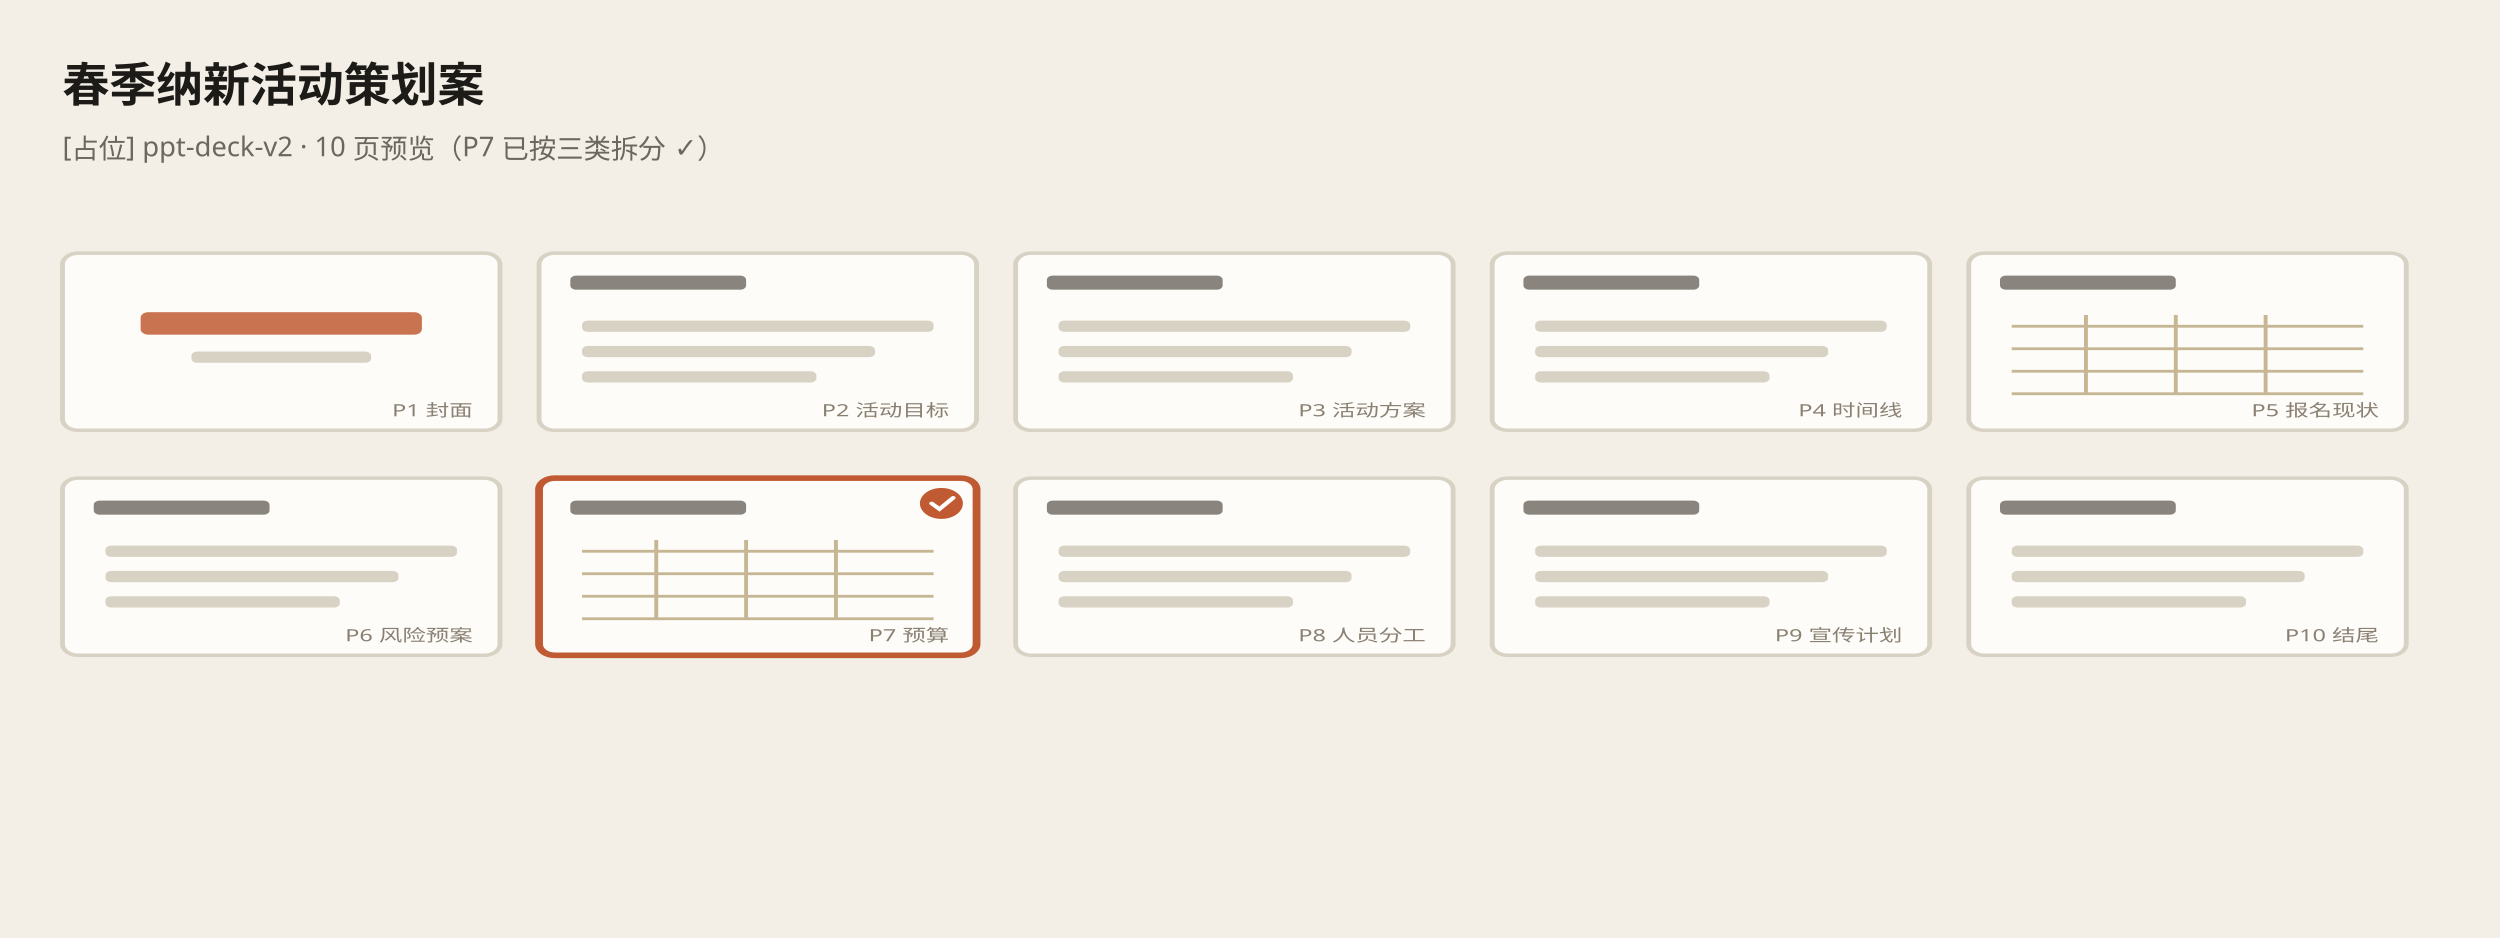
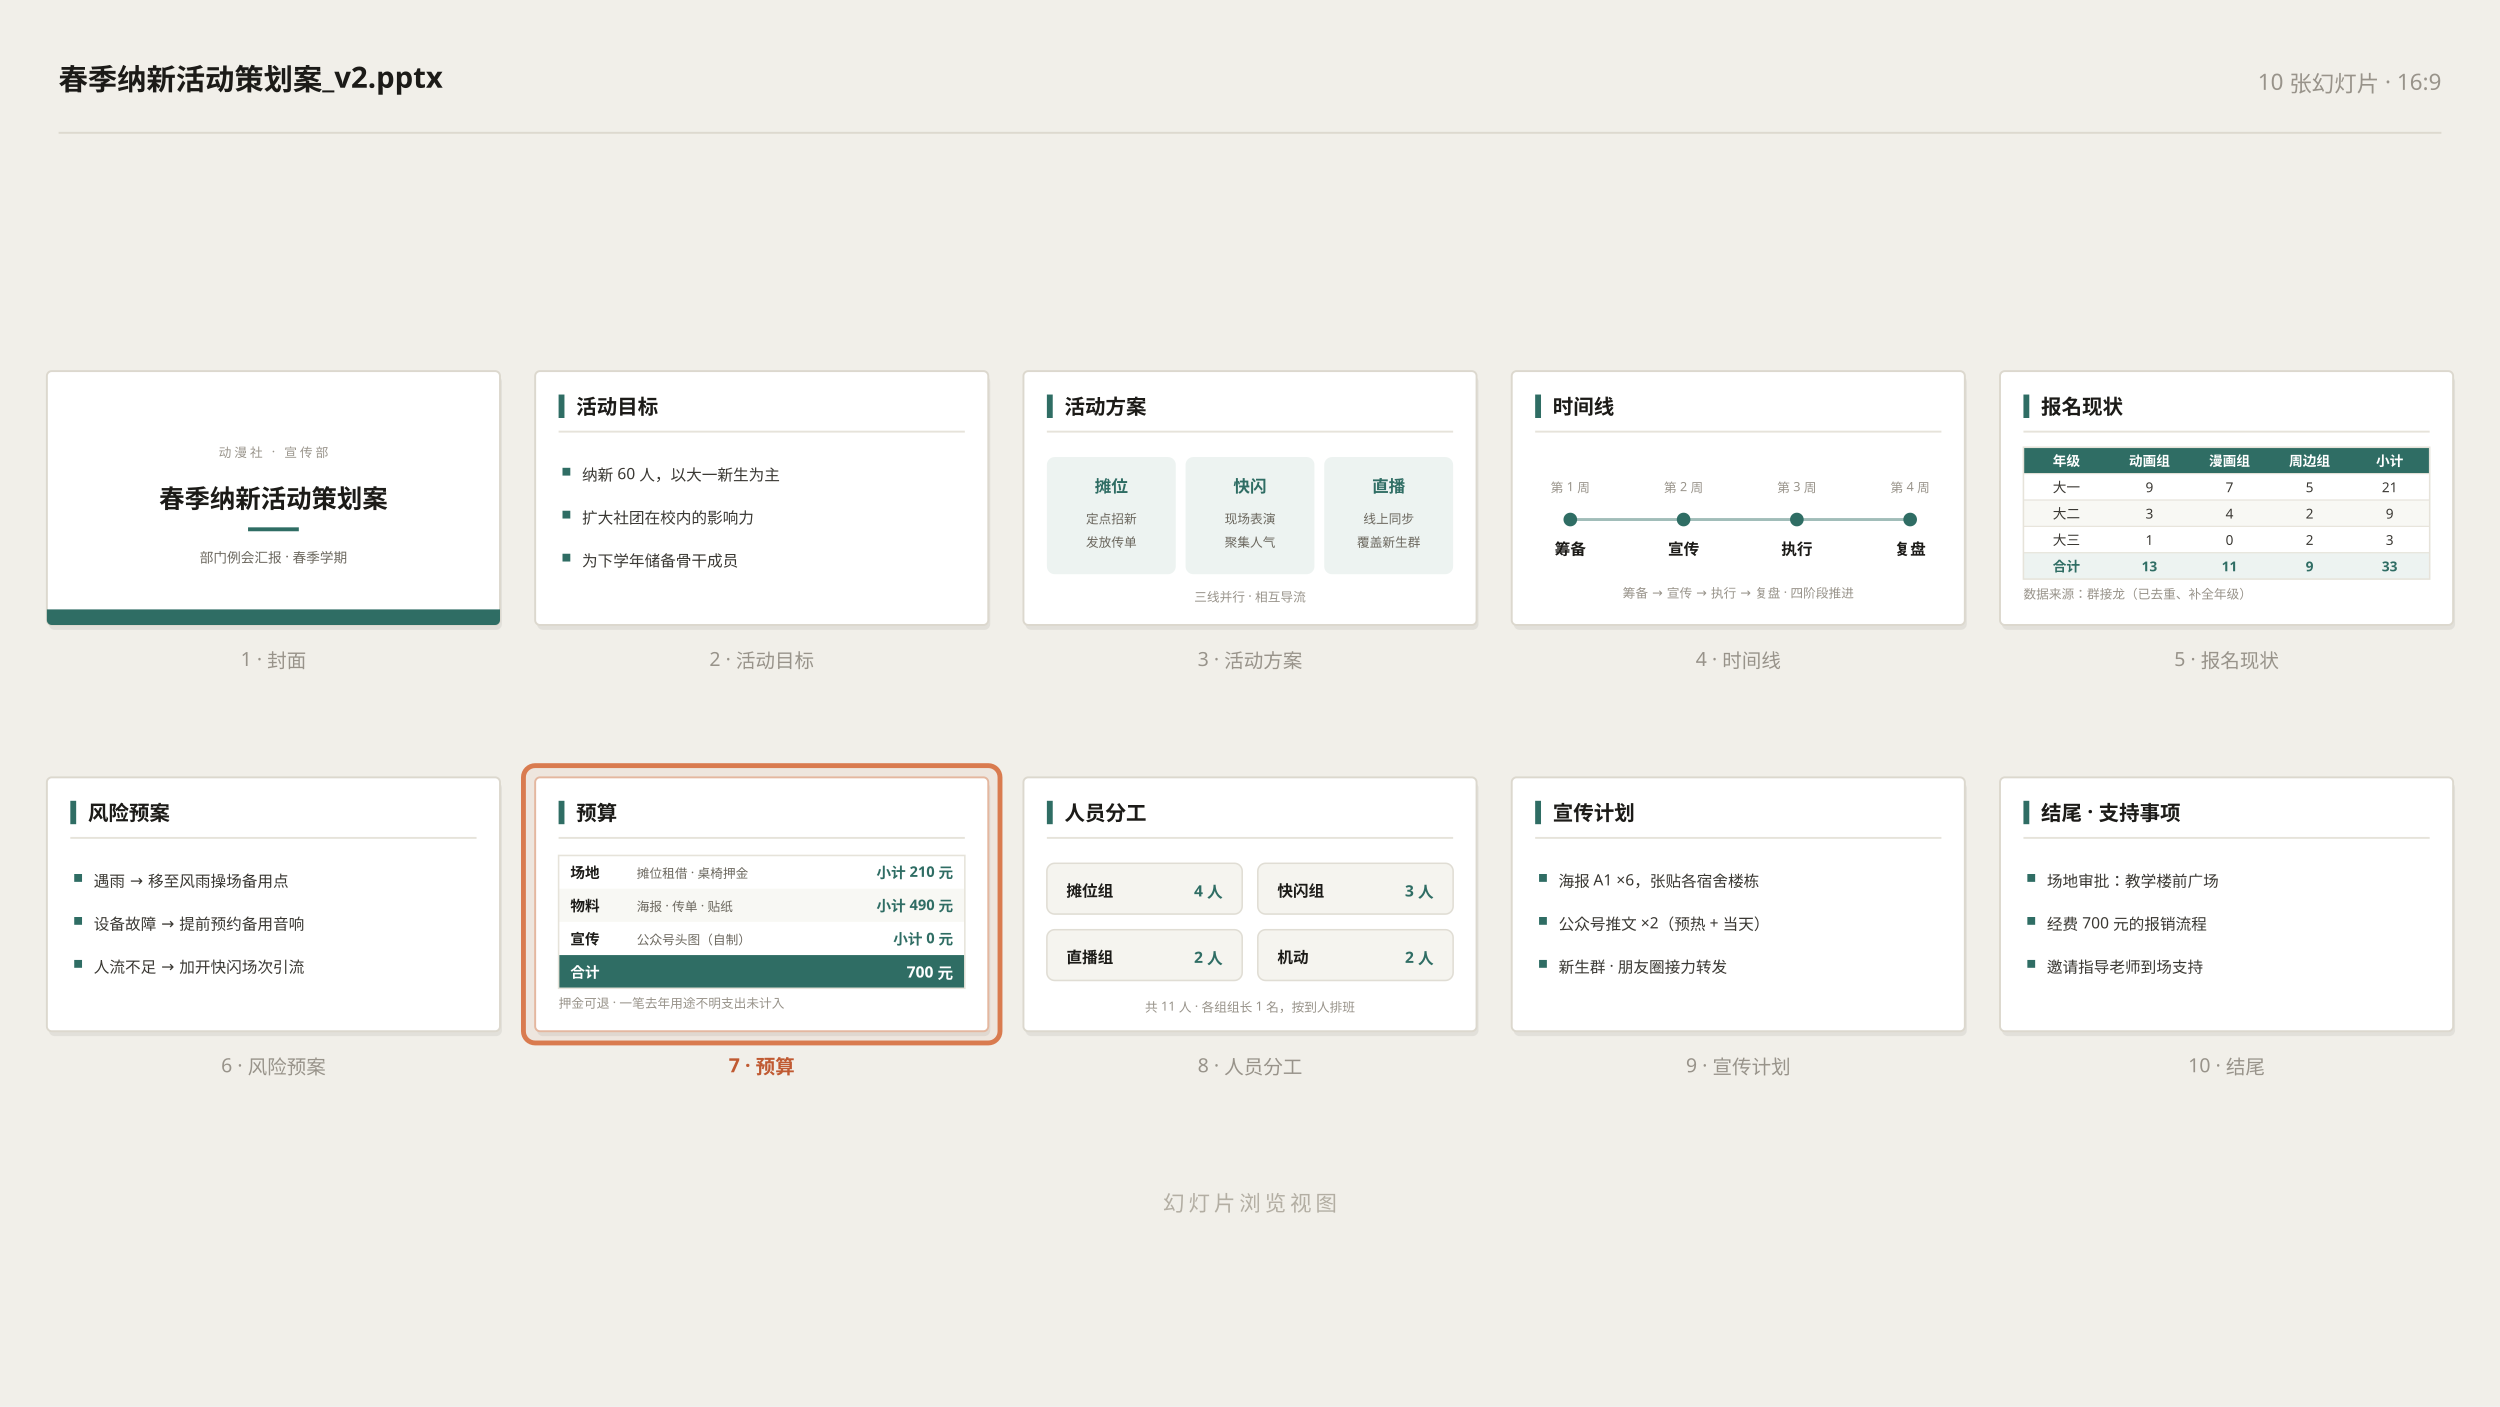
- <svg xmlns="http://www.w3.org/2000/svg" width="1280" height="480" viewBox="0 0 1280 480">
-   <rect width="1280" height="480" fill="#F3EFE6" />
-   <text x="32" y="52" font-family="sans-serif" font-size="24" font-weight="bold" fill="#1C1B18">春季纳新活动策划案</text>
-   <text x="32" y="80" font-family="sans-serif" font-size="14" fill="#6B675E">[占位] ppt-deck-v2 · 10 页预览（P7 已按三类拆分 ✓）</text>
-   <g transform="scale(1,0.72) translate(0,60)">
-     <g>
-       <rect x="32" y="120" width="224" height="126" rx="8" fill="#FDFCF9" stroke="#D8D2C4" stroke-width="2.5" />
-       <rect x="48" y="136" width="0" height="10" rx="3" fill="#6B675E" opacity="0" />
-       <text x="242" y="236" font-family="sans-serif" font-size="12" text-anchor="end" fill="#8A8072">P1 封面</text>
-       <rect x="72" y="162" width="144" height="16" rx="4" fill="#C05A32" opacity="0.85" />
-       <rect x="98" y="190" width="92" height="8" rx="3" fill="#D8D2C4" />
-     </g>
-     <g>
-       <rect x="276" y="120" width="224" height="126" rx="8" fill="#FDFCF9" stroke="#D8D2C4" stroke-width="2.5" />
-       <rect x="292" y="136" width="90" height="10" rx="3" fill="#6B675E" opacity="0.8" />
-       <text x="486" y="236" font-family="sans-serif" font-size="12" text-anchor="end" fill="#8A8072">P2 活动目标</text>
-       <rect x="298" y="168" width="180" height="8" rx="3" fill="#D8D2C4" />
-       <rect x="298" y="186" width="150" height="8" rx="3" fill="#D8D2C4" />
-       <rect x="298" y="204" width="120" height="8" rx="3" fill="#D8D2C4" />
-     </g>
-     <g>
-       <rect x="520" y="120" width="224" height="126" rx="8" fill="#FDFCF9" stroke="#D8D2C4" stroke-width="2.5" />
-       <rect x="536" y="136" width="90" height="10" rx="3" fill="#6B675E" opacity="0.8" />
-       <text x="730" y="236" font-family="sans-serif" font-size="12" text-anchor="end" fill="#8A8072">P3 活动方案</text>
-       <rect x="542" y="168" width="180" height="8" rx="3" fill="#D8D2C4" />
-       <rect x="542" y="186" width="150" height="8" rx="3" fill="#D8D2C4" />
-       <rect x="542" y="204" width="120" height="8" rx="3" fill="#D8D2C4" />
-     </g>
-     <g>
-       <rect x="764" y="120" width="224" height="126" rx="8" fill="#FDFCF9" stroke="#D8D2C4" stroke-width="2.5" />
-       <rect x="780" y="136" width="90" height="10" rx="3" fill="#6B675E" opacity="0.8" />
-       <text x="974" y="236" font-family="sans-serif" font-size="12" text-anchor="end" fill="#8A8072">P4 时间线</text>
-       <rect x="786" y="168" width="180" height="8" rx="3" fill="#D8D2C4" />
-       <rect x="786" y="186" width="150" height="8" rx="3" fill="#D8D2C4" />
-       <rect x="786" y="204" width="120" height="8" rx="3" fill="#D8D2C4" />
-     </g>
-     <g>
-       <rect x="1008" y="120" width="224" height="126" rx="8" fill="#FDFCF9" stroke="#D8D2C4" stroke-width="2.5" />
-       <rect x="1024" y="136" width="90" height="10" rx="3" fill="#6B675E" opacity="0.8" />
-       <text x="1218" y="236" font-family="sans-serif" font-size="12" text-anchor="end" fill="#8A8072">P5 报名现状</text>
-       <line x1="1030" y1="172" x2="1210" y2="172" stroke="#C6B693" stroke-width="2" />
-       <line x1="1030" y1="188" x2="1210" y2="188" stroke="#C6B693" stroke-width="2" />
-       <line x1="1030" y1="204" x2="1210" y2="204" stroke="#C6B693" stroke-width="2" />
-       <line x1="1030" y1="220" x2="1210" y2="220" stroke="#C6B693" stroke-width="2" />
-       <line x1="1068" y1="164" x2="1068" y2="220" stroke="#C6B693" stroke-width="2" />
-       <line x1="1114" y1="164" x2="1114" y2="220" stroke="#C6B693" stroke-width="2" />
-       <line x1="1160" y1="164" x2="1160" y2="220" stroke="#C6B693" stroke-width="2" />
-     </g>
-     <g>
-       <rect x="32" y="280" width="224" height="126" rx="8" fill="#FDFCF9" stroke="#D8D2C4" stroke-width="2.5" />
-       <rect x="48" y="296" width="90" height="10" rx="3" fill="#6B675E" opacity="0.8" />
-       <text x="242" y="396" font-family="sans-serif" font-size="12" text-anchor="end" fill="#8A8072">P6 风险预案</text>
-       <rect x="54" y="328" width="180" height="8" rx="3" fill="#D8D2C4" />
-       <rect x="54" y="346" width="150" height="8" rx="3" fill="#D8D2C4" />
-       <rect x="54" y="364" width="120" height="8" rx="3" fill="#D8D2C4" />
-     </g>
-     <g>
-       <rect x="276" y="280" width="224" height="126" rx="8" fill="#FDFCF9" stroke="#C05A32" stroke-width="4" />
-       <rect x="292" y="296" width="90" height="10" rx="3" fill="#6B675E" opacity="0.8" />
-       <text x="486" y="396" font-family="sans-serif" font-size="12" text-anchor="end" fill="#8A8072">P7 预算</text>
-       <line x1="298" y1="332" x2="478" y2="332" stroke="#C6B693" stroke-width="2" />
-       <line x1="298" y1="348" x2="478" y2="348" stroke="#C6B693" stroke-width="2" />
-       <line x1="298" y1="364" x2="478" y2="364" stroke="#C6B693" stroke-width="2" />
-       <line x1="298" y1="380" x2="478" y2="380" stroke="#C6B693" stroke-width="2" />
-       <line x1="336" y1="324" x2="336" y2="380" stroke="#C6B693" stroke-width="2" />
-       <line x1="382" y1="324" x2="382" y2="380" stroke="#C6B693" stroke-width="2" />
-       <line x1="428" y1="324" x2="428" y2="380" stroke="#C6B693" stroke-width="2" />
-       <circle cx="482" cy="298" r="11" fill="#C05A32" />
-       <path d="M477 298 l 4 4 l 7 -8" stroke="#FFF" stroke-width="2.5" fill="none" stroke-linecap="round" />
-     </g>
-     <g>
-       <rect x="520" y="280" width="224" height="126" rx="8" fill="#FDFCF9" stroke="#D8D2C4" stroke-width="2.5" />
-       <rect x="536" y="296" width="90" height="10" rx="3" fill="#6B675E" opacity="0.8" />
-       <text x="730" y="396" font-family="sans-serif" font-size="12" text-anchor="end" fill="#8A8072">P8 人员分工</text>
-       <rect x="542" y="328" width="180" height="8" rx="3" fill="#D8D2C4" />
-       <rect x="542" y="346" width="150" height="8" rx="3" fill="#D8D2C4" />
-       <rect x="542" y="364" width="120" height="8" rx="3" fill="#D8D2C4" />
-     </g>
-     <g>
-       <rect x="764" y="280" width="224" height="126" rx="8" fill="#FDFCF9" stroke="#D8D2C4" stroke-width="2.5" />
-       <rect x="780" y="296" width="90" height="10" rx="3" fill="#6B675E" opacity="0.8" />
-       <text x="974" y="396" font-family="sans-serif" font-size="12" text-anchor="end" fill="#8A8072">P9 宣传计划</text>
-       <rect x="786" y="328" width="180" height="8" rx="3" fill="#D8D2C4" />
-       <rect x="786" y="346" width="150" height="8" rx="3" fill="#D8D2C4" />
-       <rect x="786" y="364" width="120" height="8" rx="3" fill="#D8D2C4" />
-     </g>
-     <g>
-       <rect x="1008" y="280" width="224" height="126" rx="8" fill="#FDFCF9" stroke="#D8D2C4" stroke-width="2.5" />
-       <rect x="1024" y="296" width="90" height="10" rx="3" fill="#6B675E" opacity="0.8" />
-       <text x="1218" y="396" font-family="sans-serif" font-size="12" text-anchor="end" fill="#8A8072">P10 结尾</text>
-       <rect x="1030" y="328" width="180" height="8" rx="3" fill="#D8D2C4" />
-       <rect x="1030" y="346" width="150" height="8" rx="3" fill="#D8D2C4" />
-       <rect x="1030" y="364" width="120" height="8" rx="3" fill="#D8D2C4" />
-     </g>
+ <svg xmlns="http://www.w3.org/2000/svg" width="1280" height="720" viewBox="0 0 1280 720">
+   <defs>
+     <clipPath id="clip">
+       <rect x="0" y="0" width="232" height="130" rx="2.5" />
+     </clipPath>
+   </defs>
+   <rect width="1280" height="720" fill="#F1EFE9" />
+   <g font-family="'PingFang SC','Microsoft YaHei','Noto Sans SC',sans-serif">
+     <text x="30" y="46" font-size="15" fill="#1C1B18" font-weight="600">春季纳新活动策划案_v2.pptx</text>
+     <text x="1250" y="46" font-size="11.5" fill="#98938A" text-anchor="end">10 张幻灯片 · 16:9</text>
+     <line x1="30" y1="68" x2="1250" y2="68" stroke="#DDD9CF" stroke-width="1" />
+     <g transform="translate(24,190)">
+       <rect x="1" y="2.5" width="232" height="130" rx="3" fill="rgba(28,27,24,0.07)" />
+       <rect x="0" y="0" width="232" height="130" rx="2.5" fill="#FFFFFF" stroke="#DCD8CE" stroke-width="1" />
+       <g clip-path="url(#clip)">
+         <rect x="0" y="122" width="232" height="8" fill="#2F6D64" />
+         <text x="116" y="44" font-size="6.5" fill="#98938A" text-anchor="middle" letter-spacing="1.5">动漫社 · 宣传部</text>
+         <text x="116" y="70" font-size="13" fill="#1C1B18" font-weight="700" text-anchor="middle">春季纳新活动策划案</text>
+         <rect x="103" y="80" width="26" height="2" fill="#2F6D64" />
+         <text x="116" y="98" font-size="7" fill="#6B675E" text-anchor="middle">部门例会汇报 · 春季学期</text>
+       </g>
+       <text x="116" y="151" font-size="10" fill="#98938A" font-weight="400" text-anchor="middle">1 · 封面</text>
+     </g>
+     <g transform="translate(274,190)">
+       <rect x="1" y="2.5" width="232" height="130" rx="3" fill="rgba(28,27,24,0.07)" />
+       <rect x="0" y="0" width="232" height="130" rx="2.5" fill="#FFFFFF" stroke="#DCD8CE" stroke-width="1" />
+       <g clip-path="url(#clip)">
+         <rect x="12" y="12" width="3" height="12" fill="#2F6D64" />
+         <text x="21" y="22" font-size="10.5" fill="#1C1B18" font-weight="600">活动目标</text>
+         <line x1="12" y1="31" x2="220" y2="31" stroke="#E6E3DA" stroke-width="1" />
+         <rect x="14" y="49.5" width="4" height="4" fill="#2F6D64" />
+         <text x="24" y="56" font-size="8" fill="#3A3833">纳新 60 人，以大一新生为主</text>
+         <rect x="14" y="71.5" width="4" height="4" fill="#2F6D64" />
+         <text x="24" y="78" font-size="8" fill="#3A3833">扩大社团在校内的影响力</text>
+         <rect x="14" y="93.5" width="4" height="4" fill="#2F6D64" />
+         <text x="24" y="100" font-size="8" fill="#3A3833">为下学年储备骨干成员</text>
+       </g>
+       <text x="116" y="151" font-size="10" fill="#98938A" font-weight="400" text-anchor="middle">2 · 活动目标</text>
+     </g>
+     <g transform="translate(524,190)">
+       <rect x="1" y="2.5" width="232" height="130" rx="3" fill="rgba(28,27,24,0.07)" />
+       <rect x="0" y="0" width="232" height="130" rx="2.5" fill="#FFFFFF" stroke="#DCD8CE" stroke-width="1" />
+       <g clip-path="url(#clip)">
+         <rect x="12" y="12" width="3" height="12" fill="#2F6D64" />
+         <text x="21" y="22" font-size="10.5" fill="#1C1B18" font-weight="600">活动方案</text>
+         <line x1="12" y1="31" x2="220" y2="31" stroke="#E6E3DA" stroke-width="1" />
+         <rect x="12" y="44" width="66" height="60" rx="4" fill="#EDF3F1" />
+         <text x="45" y="62" font-size="8.5" fill="#2F6D64" font-weight="600" text-anchor="middle">摊位</text>
+         <text x="45" y="78" font-size="6.5" fill="#6B675E" text-anchor="middle">定点招新</text>
+         <text x="45" y="90" font-size="6.5" fill="#6B675E" text-anchor="middle">发放传单</text>
+         <rect x="83" y="44" width="66" height="60" rx="4" fill="#EDF3F1" />
+         <text x="116" y="62" font-size="8.5" fill="#2F6D64" font-weight="600" text-anchor="middle">快闪</text>
+         <text x="116" y="78" font-size="6.5" fill="#6B675E" text-anchor="middle">现场表演</text>
+         <text x="116" y="90" font-size="6.5" fill="#6B675E" text-anchor="middle">聚集人气</text>
+         <rect x="154" y="44" width="66" height="60" rx="4" fill="#EDF3F1" />
+         <text x="187" y="62" font-size="8.5" fill="#2F6D64" font-weight="600" text-anchor="middle">直播</text>
+         <text x="187" y="78" font-size="6.5" fill="#6B675E" text-anchor="middle">线上同步</text>
+         <text x="187" y="90" font-size="6.5" fill="#6B675E" text-anchor="middle">覆盖新生群</text>
+         <text x="116" y="118" font-size="6.5" fill="#98938A" text-anchor="middle">三线并行 · 相互导流</text>
+       </g>
+       <text x="116" y="151" font-size="10" fill="#98938A" font-weight="400" text-anchor="middle">3 · 活动方案</text>
+     </g>
+     <g transform="translate(774,190)">
+       <rect x="1" y="2.5" width="232" height="130" rx="3" fill="rgba(28,27,24,0.07)" />
+       <rect x="0" y="0" width="232" height="130" rx="2.5" fill="#FFFFFF" stroke="#DCD8CE" stroke-width="1" />
+       <g clip-path="url(#clip)">
+         <rect x="12" y="12" width="3" height="12" fill="#2F6D64" />
+         <text x="21" y="22" font-size="10.5" fill="#1C1B18" font-weight="600">时间线</text>
+         <line x1="12" y1="31" x2="220" y2="31" stroke="#E6E3DA" stroke-width="1" />
+         <line x1="30" y1="76" x2="204" y2="76" stroke="#2F6D64" stroke-width="1.5" opacity="0.45" />
+         <circle cx="30" cy="76" r="3.5" fill="#2F6D64" />
+         <text x="30" y="62" font-size="6.5" fill="#98938A" text-anchor="middle">第 1 周</text>
+         <text x="30" y="94" font-size="8" fill="#1C1B18" font-weight="600" text-anchor="middle">筹备</text>
+         <circle cx="88" cy="76" r="3.5" fill="#2F6D64" />
+         <text x="88" y="62" font-size="6.5" fill="#98938A" text-anchor="middle">第 2 周</text>
+         <text x="88" y="94" font-size="8" fill="#1C1B18" font-weight="600" text-anchor="middle">宣传</text>
+         <circle cx="146" cy="76" r="3.5" fill="#2F6D64" />
+         <text x="146" y="62" font-size="6.5" fill="#98938A" text-anchor="middle">第 3 周</text>
+         <text x="146" y="94" font-size="8" fill="#1C1B18" font-weight="600" text-anchor="middle">执行</text>
+         <circle cx="204" cy="76" r="3.5" fill="#2F6D64" />
+         <text x="204" y="62" font-size="6.5" fill="#98938A" text-anchor="middle">第 4 周</text>
+         <text x="204" y="94" font-size="8" fill="#1C1B18" font-weight="600" text-anchor="middle">复盘</text>
+         <text x="116" y="116" font-size="6.5" fill="#98938A" text-anchor="middle">筹备 → 宣传 → 执行 → 复盘 · 四阶段推进</text>
+       </g>
+       <text x="116" y="151" font-size="10" fill="#98938A" font-weight="400" text-anchor="middle">4 · 时间线</text>
+     </g>
+     <g transform="translate(1024,190)">
+       <rect x="1" y="2.5" width="232" height="130" rx="3" fill="rgba(28,27,24,0.07)" />
+       <rect x="0" y="0" width="232" height="130" rx="2.5" fill="#FFFFFF" stroke="#DCD8CE" stroke-width="1" />
+       <g clip-path="url(#clip)">
+         <rect x="12" y="12" width="3" height="12" fill="#2F6D64" />
+         <text x="21" y="22" font-size="10.5" fill="#1C1B18" font-weight="600">报名现状</text>
+         <line x1="12" y1="31" x2="220" y2="31" stroke="#E6E3DA" stroke-width="1" />
+         <rect x="12" y="39" width="208" height="13.5" fill="#2F6D64" />
+         <text x="34" y="48.5" font-size="7" fill="#FFFFFF" font-weight="600" text-anchor="middle">年级</text>
+         <text x="76.5" y="48.5" font-size="7" fill="#FFFFFF" font-weight="600" text-anchor="middle">动画组</text>
+         <text x="117.5" y="48.5" font-size="7" fill="#FFFFFF" font-weight="600" text-anchor="middle">漫画组</text>
+         <text x="158.5" y="48.5" font-size="7" fill="#FFFFFF" font-weight="600" text-anchor="middle">周边组</text>
+         <text x="199.5" y="48.5" font-size="7" fill="#FFFFFF" font-weight="600" text-anchor="middle">小计</text>
+         <text x="34" y="62" font-size="7" fill="#3A3833" font-weight="400" text-anchor="middle">大一</text>
+         <text x="76.5" y="62" font-size="7" fill="#3A3833" font-weight="400" text-anchor="middle">9</text>
+         <text x="117.5" y="62" font-size="7" fill="#3A3833" font-weight="400" text-anchor="middle">7</text>
+         <text x="158.5" y="62" font-size="7" fill="#3A3833" font-weight="400" text-anchor="middle">5</text>
+         <text x="199.5" y="62" font-size="7" fill="#3A3833" font-weight="400" text-anchor="middle">21</text>
+         <rect x="12" y="66" width="208" height="13.5" fill="#F8F8F4" />
+         <text x="34" y="75.5" font-size="7" fill="#3A3833" font-weight="400" text-anchor="middle">大二</text>
+         <text x="76.5" y="75.5" font-size="7" fill="#3A3833" font-weight="400" text-anchor="middle">3</text>
+         <text x="117.5" y="75.5" font-size="7" fill="#3A3833" font-weight="400" text-anchor="middle">4</text>
+         <text x="158.5" y="75.5" font-size="7" fill="#3A3833" font-weight="400" text-anchor="middle">2</text>
+         <text x="199.5" y="75.5" font-size="7" fill="#3A3833" font-weight="400" text-anchor="middle">9</text>
+         <text x="34" y="89" font-size="7" fill="#3A3833" font-weight="400" text-anchor="middle">大三</text>
+         <text x="76.5" y="89" font-size="7" fill="#3A3833" font-weight="400" text-anchor="middle">1</text>
+         <text x="117.5" y="89" font-size="7" fill="#3A3833" font-weight="400" text-anchor="middle">0</text>
+         <text x="158.5" y="89" font-size="7" fill="#3A3833" font-weight="400" text-anchor="middle">2</text>
+         <text x="199.5" y="89" font-size="7" fill="#3A3833" font-weight="400" text-anchor="middle">3</text>
+         <rect x="12" y="93" width="208" height="13.5" fill="#EDF3F1" />
+         <text x="34" y="102.5" font-size="7" fill="#2F6D64" font-weight="600" text-anchor="middle">合计</text>
+         <text x="76.5" y="102.5" font-size="7" fill="#2F6D64" font-weight="600" text-anchor="middle">13</text>
+         <text x="117.5" y="102.5" font-size="7" fill="#2F6D64" font-weight="600" text-anchor="middle">11</text>
+         <text x="158.5" y="102.5" font-size="7" fill="#2F6D64" font-weight="600" text-anchor="middle">9</text>
+         <text x="199.5" y="102.5" font-size="7" fill="#2F6D64" font-weight="600" text-anchor="middle">33</text>
+         <rect x="12" y="39" width="208" height="67.5" fill="none" stroke="#E6E3DA" stroke-width="0.8" />
+         <line x1="12" y1="52.5" x2="220" y2="52.5" stroke="#E6E3DA" stroke-width="0.6" />
+         <line x1="12" y1="66" x2="220" y2="66" stroke="#E6E3DA" stroke-width="0.6" />
+         <line x1="12" y1="79.5" x2="220" y2="79.5" stroke="#E6E3DA" stroke-width="0.6" />
+         <line x1="12" y1="93" x2="220" y2="93" stroke="#E6E3DA" stroke-width="0.6" />
+         <text x="12" y="116.5" font-size="6.5" fill="#98938A">数据来源：群接龙（已去重、补全年级）</text>
+       </g>
+       <text x="116" y="151" font-size="10" fill="#98938A" font-weight="400" text-anchor="middle">5 · 报名现状</text>
+     </g>
+     <g transform="translate(24,398)">
+       <rect x="1" y="2.5" width="232" height="130" rx="3" fill="rgba(28,27,24,0.07)" />
+       <rect x="0" y="0" width="232" height="130" rx="2.5" fill="#FFFFFF" stroke="#DCD8CE" stroke-width="1" />
+       <g clip-path="url(#clip)">
+         <rect x="12" y="12" width="3" height="12" fill="#2F6D64" />
+         <text x="21" y="22" font-size="10.5" fill="#1C1B18" font-weight="600">风险预案</text>
+         <line x1="12" y1="31" x2="220" y2="31" stroke="#E6E3DA" stroke-width="1" />
+         <rect x="14" y="49.5" width="4" height="4" fill="#2F6D64" />
+         <text x="24" y="56" font-size="8" fill="#3A3833">遇雨 → 移至风雨操场备用点</text>
+         <rect x="14" y="71.5" width="4" height="4" fill="#2F6D64" />
+         <text x="24" y="78" font-size="8" fill="#3A3833">设备故障 → 提前预约备用音响</text>
+         <rect x="14" y="93.5" width="4" height="4" fill="#2F6D64" />
+         <text x="24" y="100" font-size="8" fill="#3A3833">人流不足 → 加开快闪场次引流</text>
+       </g>
+       <text x="116" y="151" font-size="10" fill="#98938A" font-weight="400" text-anchor="middle">6 · 风险预案</text>
+     </g>
+     <g transform="translate(274,398)">
+       <rect x="1" y="2.5" width="232" height="130" rx="3" fill="rgba(28,27,24,0.07)" />
+       <rect x="-6" y="-6" width="244" height="142" rx="6" fill="rgba(192,90,50,0.06)" stroke="#D97B4F" stroke-width="2.5" />
+       <rect x="0" y="0" width="232" height="130" rx="2.5" fill="#FFFFFF" stroke="#E4B79F" stroke-width="1" />
+       <g clip-path="url(#clip)">
+         <rect x="12" y="12" width="3" height="12" fill="#2F6D64" />
+         <text x="21" y="22" font-size="10.5" fill="#1C1B18" font-weight="600">预算</text>
+         <line x1="12" y1="31" x2="220" y2="31" stroke="#E6E3DA" stroke-width="1" />
+         <text x="18" y="51.5" font-size="7.5" fill="#1C1B18" font-weight="600">场地</text>
+         <text x="52" y="51.5" font-size="6.5" fill="#6B675E">摊位租借 · 桌椅押金</text>
+         <text x="214" y="51.5" font-size="7.5" fill="#2F6D64" font-weight="600" text-anchor="end">小计 210 元</text>
+         <rect x="12" y="57" width="208" height="17" fill="#F8F8F4" />
+         <text x="18" y="68.5" font-size="7.5" fill="#1C1B18" font-weight="600">物料</text>
+         <text x="52" y="68.5" font-size="6.5" fill="#6B675E">海报 · 传单 · 贴纸</text>
+         <text x="214" y="68.5" font-size="7.5" fill="#2F6D64" font-weight="600" text-anchor="end">小计 490 元</text>
+         <text x="18" y="85.5" font-size="7.5" fill="#1C1B18" font-weight="600">宣传</text>
+         <text x="52" y="85.5" font-size="6.5" fill="#6B675E">公众号头图（自制）</text>
+         <text x="214" y="85.5" font-size="7.5" fill="#2F6D64" font-weight="600" text-anchor="end">小计 0 元</text>
+         <rect x="12" y="91" width="208" height="17" fill="#2F6D64" />
+         <text x="18" y="102.5" font-size="7.5" fill="#FFFFFF" font-weight="600">合计</text>
+         <text x="214" y="102.5" font-size="8" fill="#FFFFFF" font-weight="700" text-anchor="end">700 元</text>
+         <rect x="12" y="40" width="208" height="68" fill="none" stroke="#E6E3DA" stroke-width="0.8" />
+         <text x="12" y="118" font-size="6.5" fill="#98938A">押金可退 · 一笔去年用途不明支出未计入</text>
+       </g>
+       <text x="116" y="151" font-size="10" fill="#C05A32" font-weight="600" text-anchor="middle">7 · 预算</text>
+     </g>
+     <g transform="translate(524,398)">
+       <rect x="1" y="2.5" width="232" height="130" rx="3" fill="rgba(28,27,24,0.07)" />
+       <rect x="0" y="0" width="232" height="130" rx="2.5" fill="#FFFFFF" stroke="#DCD8CE" stroke-width="1" />
+       <g clip-path="url(#clip)">
+         <rect x="12" y="12" width="3" height="12" fill="#2F6D64" />
+         <text x="21" y="22" font-size="10.5" fill="#1C1B18" font-weight="600">人员分工</text>
+         <line x1="12" y1="31" x2="220" y2="31" stroke="#E6E3DA" stroke-width="1" />
+         <rect x="12" y="44" width="100" height="26" rx="4" fill="#F5F4EF" stroke="#E0DDD4" stroke-width="0.8" />
+         <text x="22" y="61" font-size="8" fill="#1C1B18" font-weight="600">摊位组</text>
+         <text x="102" y="61" font-size="8" fill="#2F6D64" font-weight="600" text-anchor="end">4 人</text>
+         <rect x="120" y="44" width="100" height="26" rx="4" fill="#F5F4EF" stroke="#E0DDD4" stroke-width="0.8" />
+         <text x="130" y="61" font-size="8" fill="#1C1B18" font-weight="600">快闪组</text>
+         <text x="210" y="61" font-size="8" fill="#2F6D64" font-weight="600" text-anchor="end">3 人</text>
+         <rect x="12" y="78" width="100" height="26" rx="4" fill="#F5F4EF" stroke="#E0DDD4" stroke-width="0.8" />
+         <text x="22" y="95" font-size="8" fill="#1C1B18" font-weight="600">直播组</text>
+         <text x="102" y="95" font-size="8" fill="#2F6D64" font-weight="600" text-anchor="end">2 人</text>
+         <rect x="120" y="78" width="100" height="26" rx="4" fill="#F5F4EF" stroke="#E0DDD4" stroke-width="0.8" />
+         <text x="130" y="95" font-size="8" fill="#1C1B18" font-weight="600">机动</text>
+         <text x="210" y="95" font-size="8" fill="#2F6D64" font-weight="600" text-anchor="end">2 人</text>
+         <text x="116" y="120" font-size="6.5" fill="#98938A" text-anchor="middle">共 11 人 · 各组组长 1 名，按到人排班</text>
+       </g>
+       <text x="116" y="151" font-size="10" fill="#98938A" font-weight="400" text-anchor="middle">8 · 人员分工</text>
+     </g>
+     <g transform="translate(774,398)">
+       <rect x="1" y="2.5" width="232" height="130" rx="3" fill="rgba(28,27,24,0.07)" />
+       <rect x="0" y="0" width="232" height="130" rx="2.5" fill="#FFFFFF" stroke="#DCD8CE" stroke-width="1" />
+       <g clip-path="url(#clip)">
+         <rect x="12" y="12" width="3" height="12" fill="#2F6D64" />
+         <text x="21" y="22" font-size="10.5" fill="#1C1B18" font-weight="600">宣传计划</text>
+         <line x1="12" y1="31" x2="220" y2="31" stroke="#E6E3DA" stroke-width="1" />
+         <rect x="14" y="49.5" width="4" height="4" fill="#2F6D64" />
+         <text x="24" y="56" font-size="8" fill="#3A3833">海报 A1 ×6，张贴各宿舍楼栋</text>
+         <rect x="14" y="71.5" width="4" height="4" fill="#2F6D64" />
+         <text x="24" y="78" font-size="8" fill="#3A3833">公众号推文 ×2（预热 + 当天）</text>
+         <rect x="14" y="93.5" width="4" height="4" fill="#2F6D64" />
+         <text x="24" y="100" font-size="8" fill="#3A3833">新生群 · 朋友圈接力转发</text>
+       </g>
+       <text x="116" y="151" font-size="10" fill="#98938A" font-weight="400" text-anchor="middle">9 · 宣传计划</text>
+     </g>
+     <g transform="translate(1024,398)">
+       <rect x="1" y="2.5" width="232" height="130" rx="3" fill="rgba(28,27,24,0.07)" />
+       <rect x="0" y="0" width="232" height="130" rx="2.5" fill="#FFFFFF" stroke="#DCD8CE" stroke-width="1" />
+       <g clip-path="url(#clip)">
+         <rect x="12" y="12" width="3" height="12" fill="#2F6D64" />
+         <text x="21" y="22" font-size="10.5" fill="#1C1B18" font-weight="600">结尾 · 支持事项</text>
+         <line x1="12" y1="31" x2="220" y2="31" stroke="#E6E3DA" stroke-width="1" />
+         <rect x="14" y="49.5" width="4" height="4" fill="#2F6D64" />
+         <text x="24" y="56" font-size="8" fill="#3A3833">场地审批：教学楼前广场</text>
+         <rect x="14" y="71.5" width="4" height="4" fill="#2F6D64" />
+         <text x="24" y="78" font-size="8" fill="#3A3833">经费 700 元的报销流程</text>
+         <rect x="14" y="93.5" width="4" height="4" fill="#2F6D64" />
+         <text x="24" y="100" font-size="8" fill="#3A3833">邀请指导老师到场支持</text>
+       </g>
+       <text x="116" y="151" font-size="10" fill="#98938A" font-weight="400" text-anchor="middle">10 · 结尾</text>
+     </g>
+     <text x="640" y="620" font-size="11" fill="#B3AEA3" text-anchor="middle" letter-spacing="2">幻灯片浏览视图</text>
  </g>
</svg>
